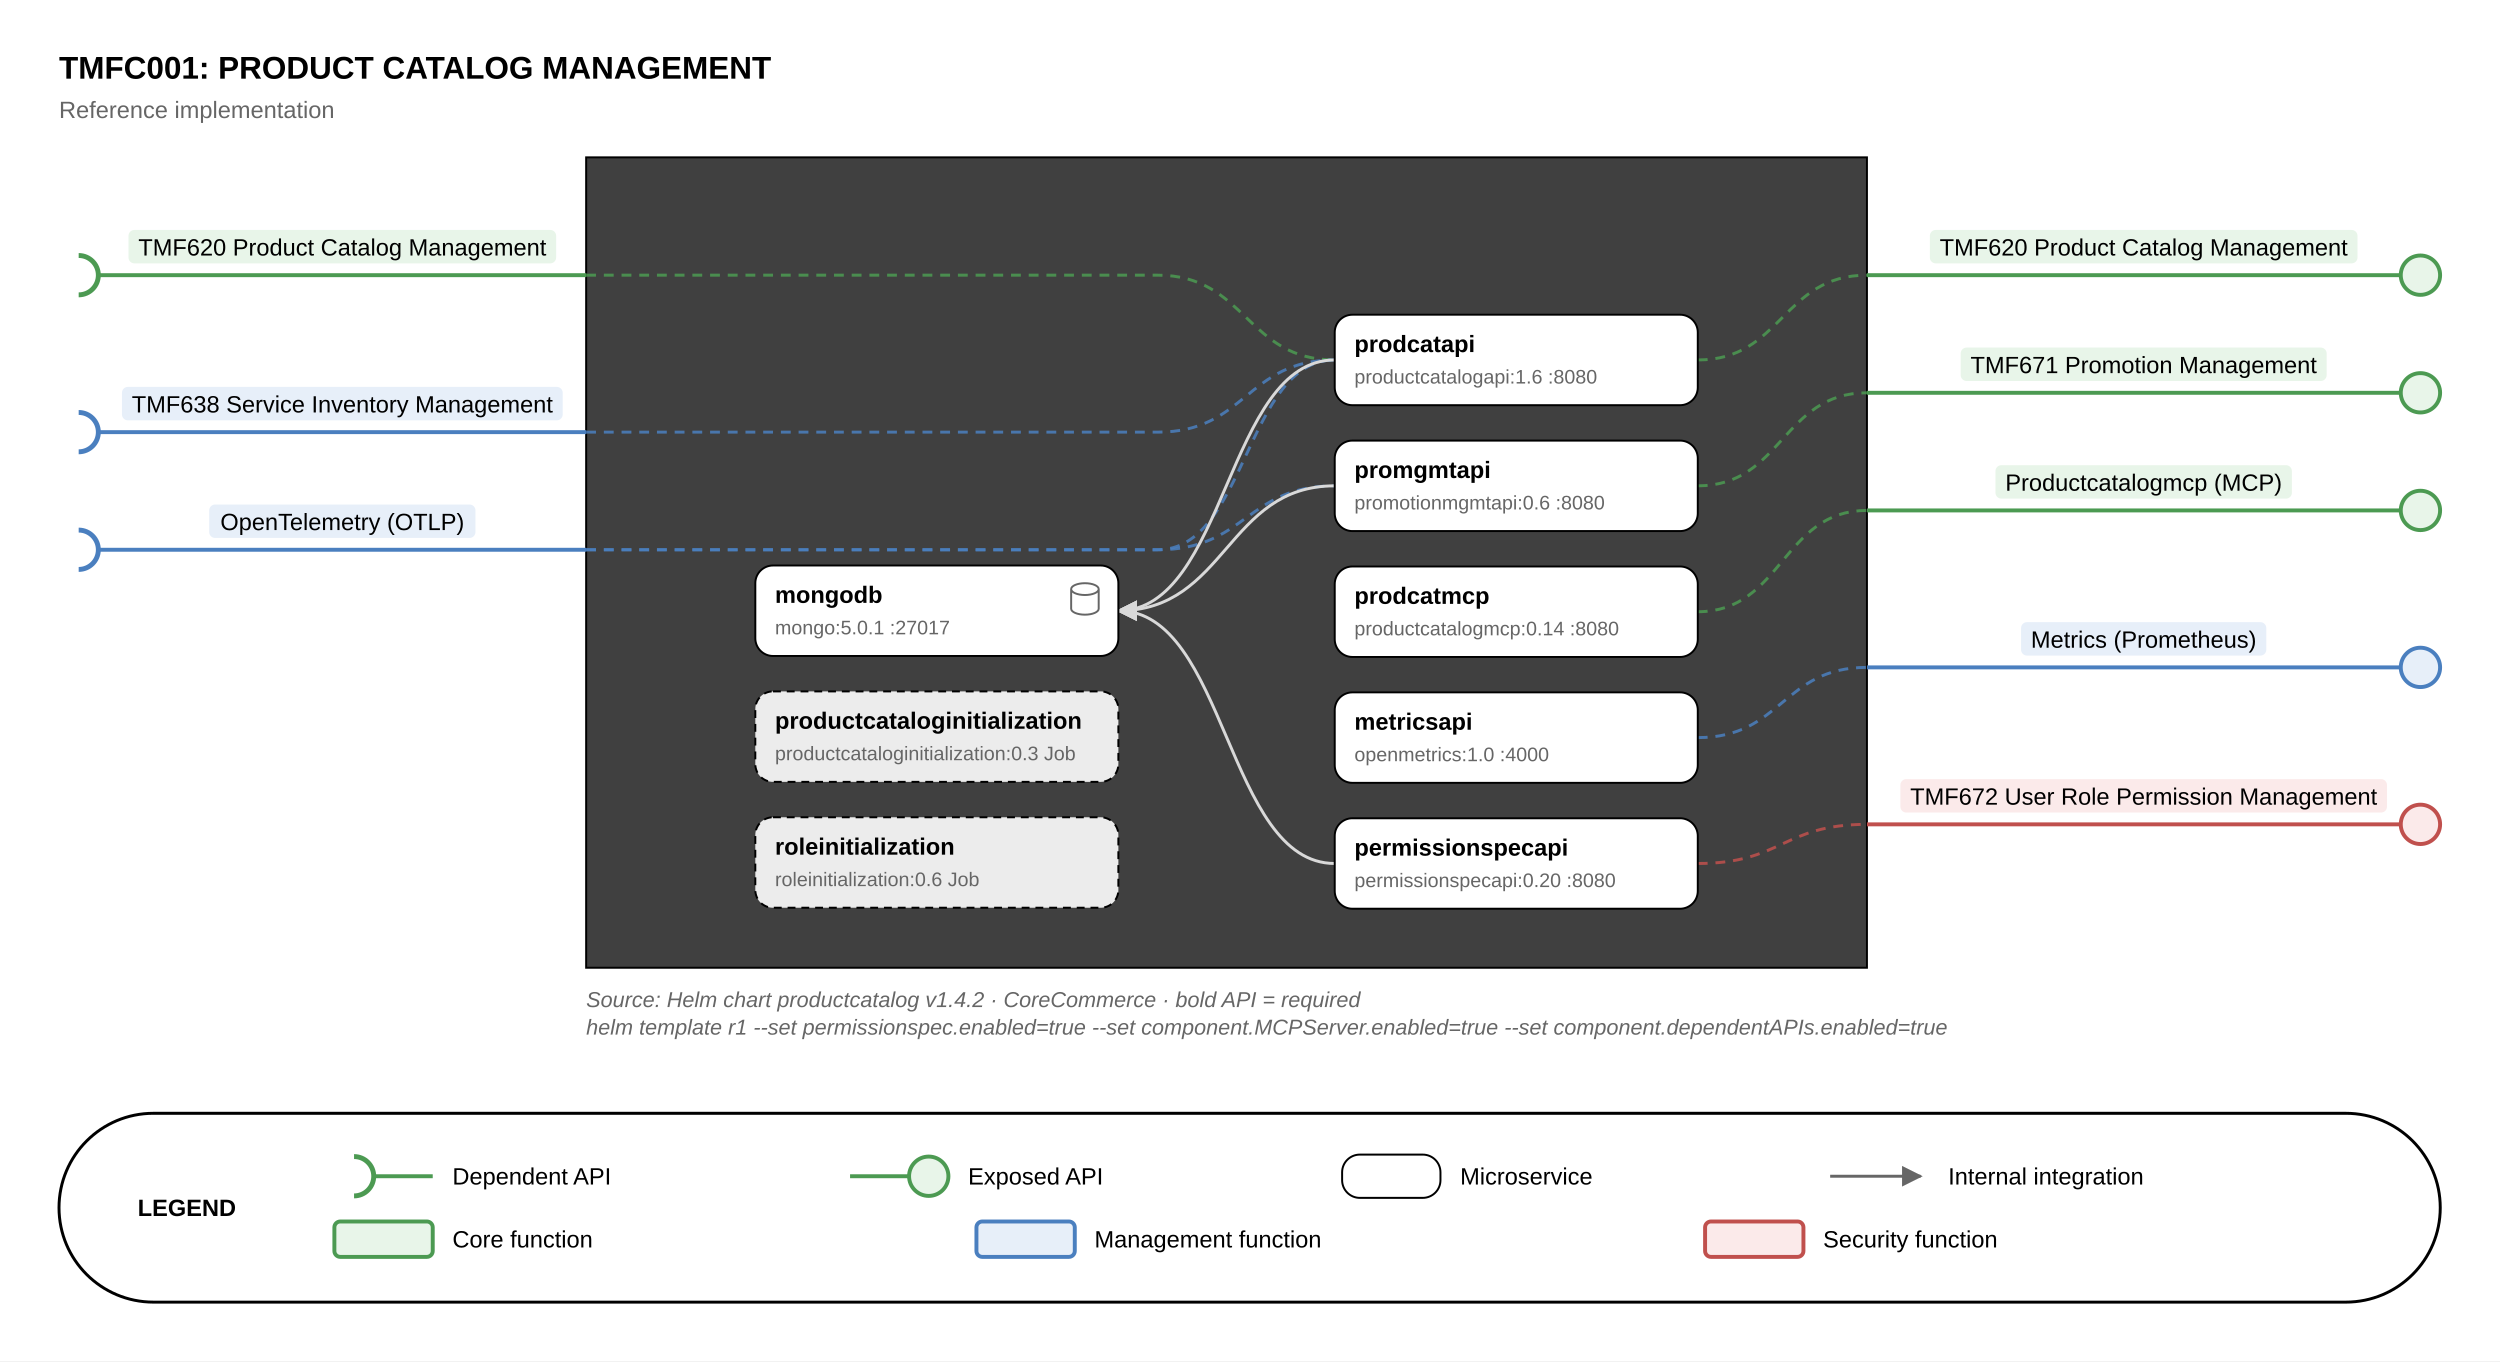
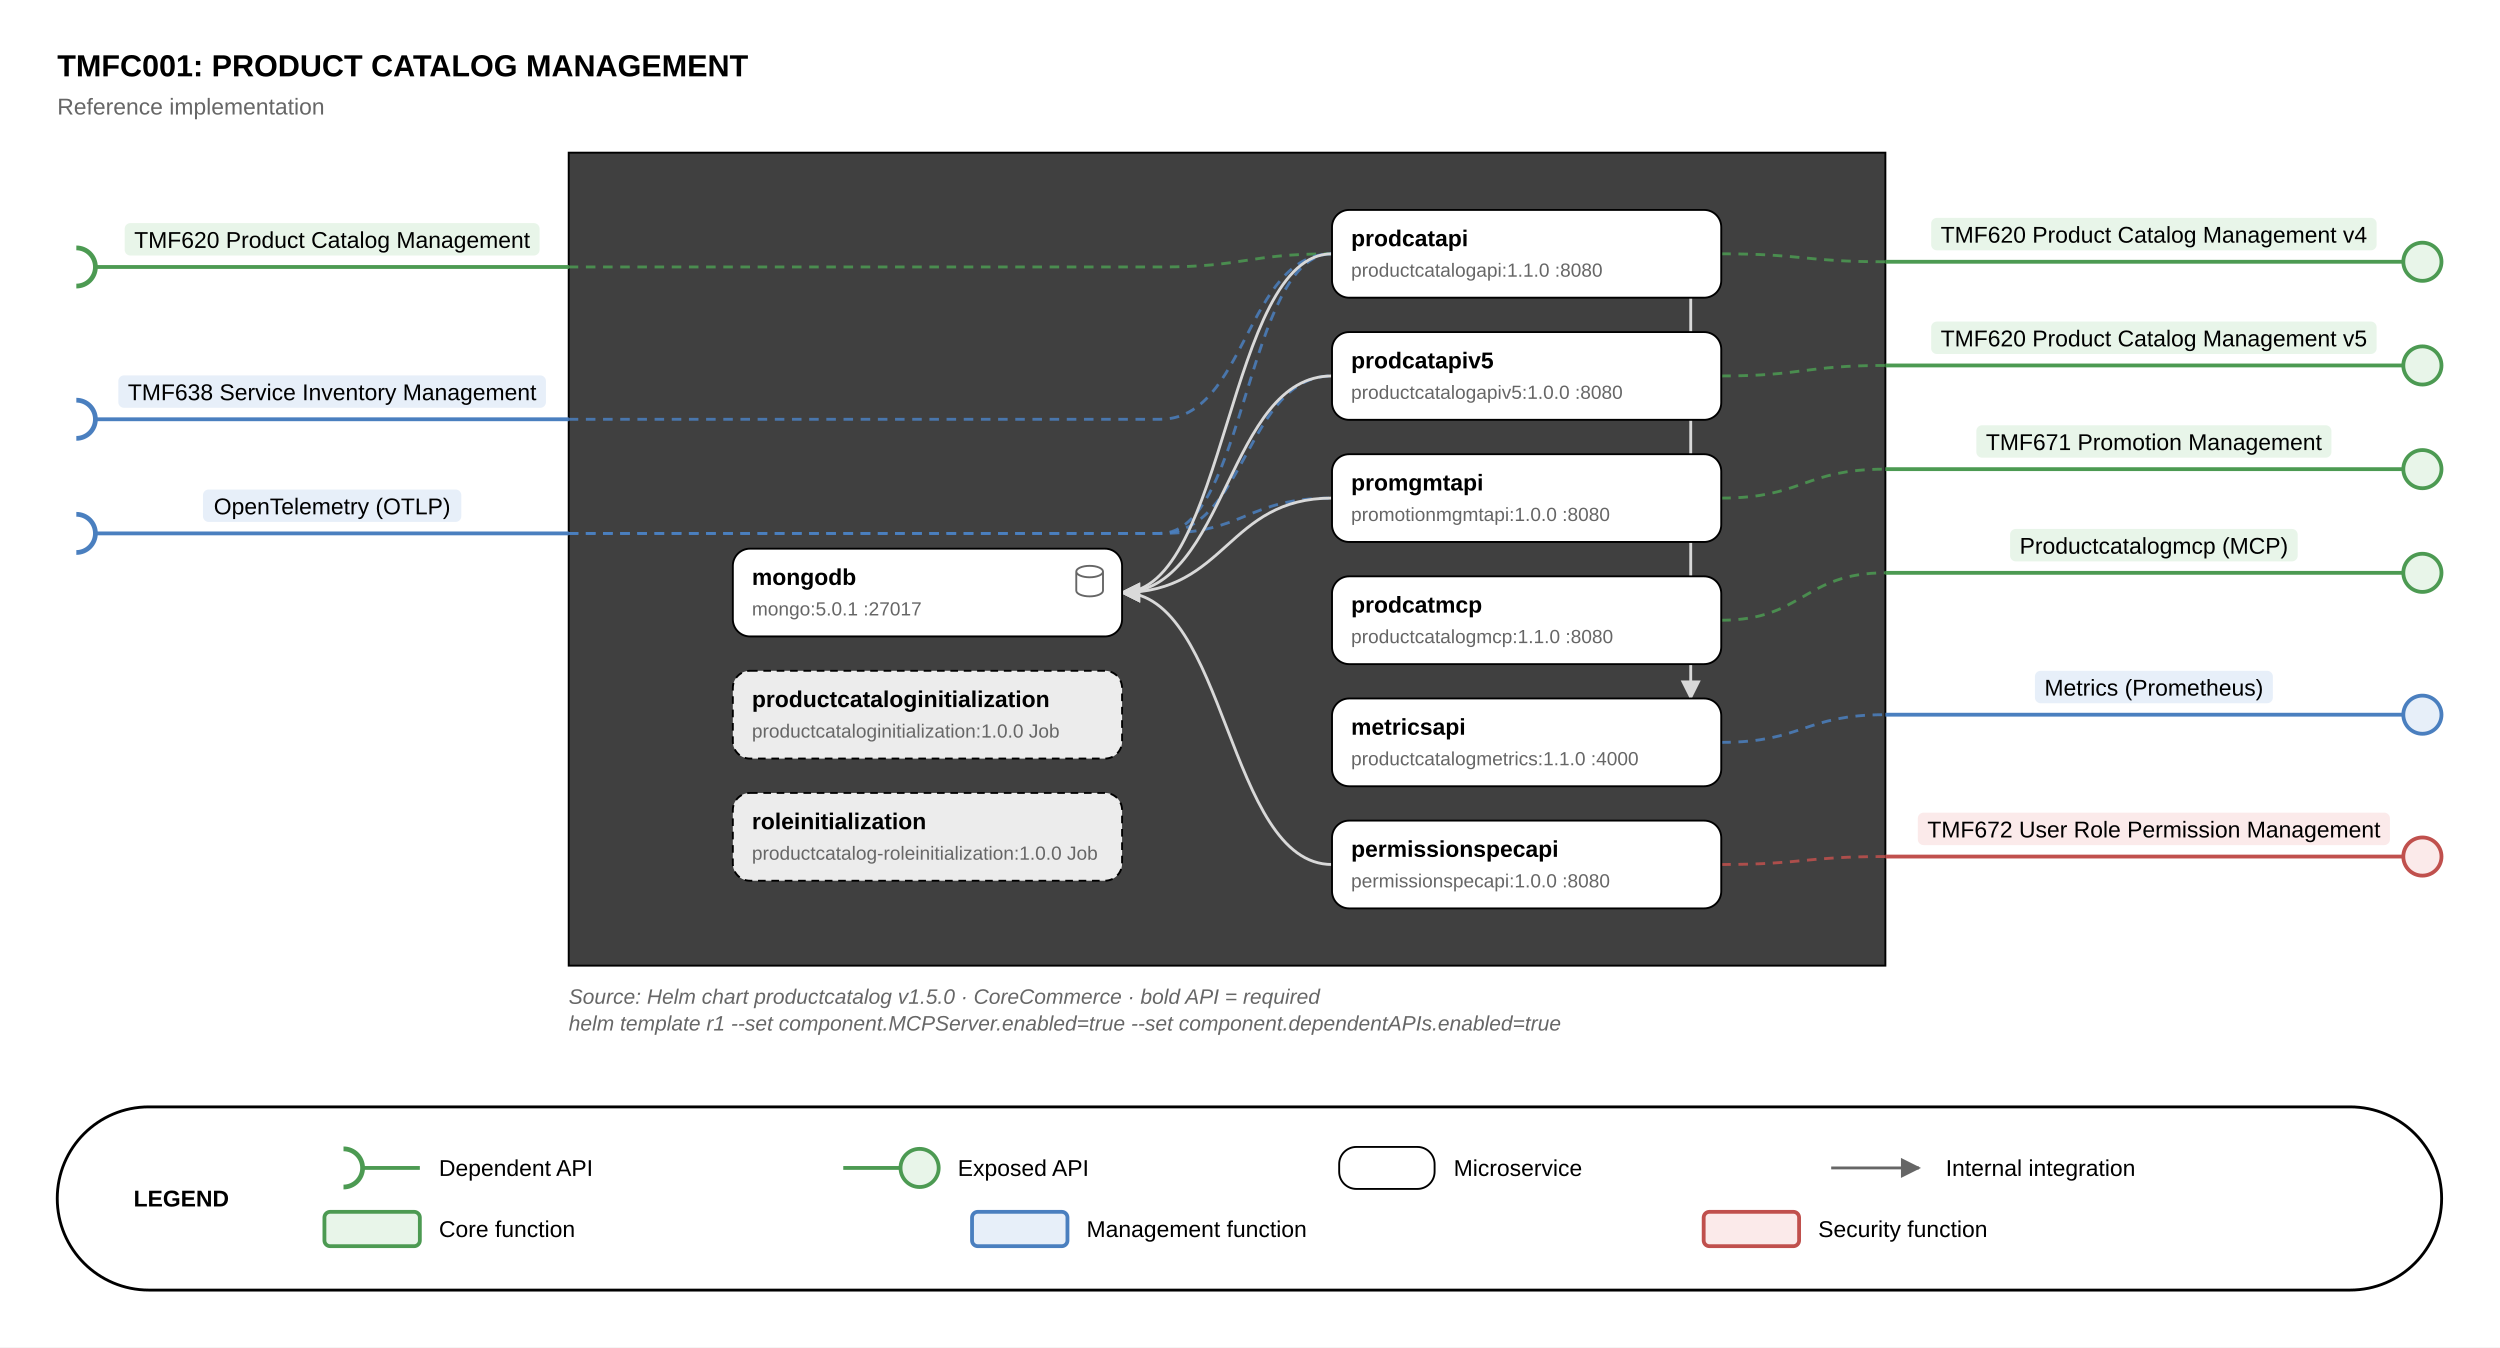
- <svg xmlns="http://www.w3.org/2000/svg" version="1.1" width="1271" height="692" viewBox="0 0 1271 692" font-family="Arial, Helvetica, sans-serif" font-size="12">
+ <svg xmlns="http://www.w3.org/2000/svg" version="1.1" width="1310" height="706" viewBox="0 0 1310 706" font-family="Arial, Helvetica, sans-serif" font-size="12">
  <defs>
    <marker id="arrow-internal" viewBox="0 0 10 10" refX="9" refY="5" markerWidth="7" markerHeight="7" orient="auto-start-reverse">
      <path d="M0,0 L10,5 L0,10 Z" fill="#d9d9d9" />
    </marker>
    <marker id="arrow-legend" viewBox="0 0 10 10" refX="9" refY="5" markerWidth="7" markerHeight="7" orient="auto-start-reverse">
      <path d="M0,0 L10,5 L0,10 Z" fill="#666666" />
    </marker>
  </defs>
  <rect width="100%" height="100%" fill="#ffffff" />
  <text x="30" y="40" font-size="16" font-weight="bold" fill="#000000">TMFC001: PRODUCT CATALOG MANAGEMENT</text>
  <text x="30" y="60" fill="#666666">Reference implementation</text>
  <g id="component" transform="translate(298,80)">
-     <rect width="651.149" height="412" fill="#404040" stroke="#000000" />
+     <rect width="689.94" height="426" fill="#404040" stroke="#000000" />
    <g id="microservices">
      <g id="api-links">
-         <path class="api-link" data-api="exposed:core:TMF620" data-from="prodcatapi" fill="none" stroke="#4c9a52" stroke-opacity="0.85" stroke-width="1.5" stroke-dasharray="5 4" d="M565.149,103 C608.149,103 608.149,59.9 651.149,59.9" />
-         <path class="api-link" data-api="exposed:core:TMF671" data-from="promgmtapi" fill="none" stroke="#4c9a52" stroke-opacity="0.85" stroke-width="1.5" stroke-dasharray="5 4" d="M565.149,167 C608.149,167 608.149,119.7 651.149,119.7" />
-         <path class="api-link" data-api="exposed:core:productcatalogmcp" data-from="prodcatmcp" fill="none" stroke="#4c9a52" stroke-opacity="0.85" stroke-width="1.5" stroke-dasharray="5 4" d="M565.149,231 C608.149,231 608.149,179.5 651.149,179.5" />
-         <path class="api-link" data-api="exposed:management:metrics" data-from="metricsapi" fill="none" stroke="#4a7fbf" stroke-opacity="0.85" stroke-width="1.5" stroke-dasharray="5 4" d="M565.149,295 C608.149,295 608.149,259.3 651.149,259.3" />
-         <path class="api-link" data-api="exposed:security:TMF672" data-from="permissionspecapi" fill="none" stroke="#c0504d" stroke-opacity="0.85" stroke-width="1.5" stroke-dasharray="5 4" d="M565.149,359 C608.149,359 608.149,339.1 651.149,339.1" />
-         <path class="api-link" data-api="dependent:core:TMF620" data-from="prodcatapi" fill="none" stroke="#4c9a52" stroke-opacity="0.85" stroke-width="1.5" stroke-dasharray="5 4" d="M0,59.9 H290.575 C335.575,59.9 335.575,103 380.575,103" />
-         <path class="api-link" data-api="dependent:management:opentelemetry" data-from="prodcatapi" fill="none" stroke="#4a7fbf" stroke-opacity="0.85" stroke-width="1.5" stroke-dasharray="5 4" d="M0,199.5 H290.575 C335.575,199.5 335.575,103 380.575,103" />
-         <path class="api-link" data-api="dependent:management:TMF638" data-from="prodcatapi" fill="none" stroke="#4a7fbf" stroke-opacity="0.85" stroke-width="1.5" stroke-dasharray="5 4" d="M0,139.7 H290.575 C335.575,139.7 335.575,103 380.575,103" />
-         <path class="api-link" data-api="dependent:management:opentelemetry" data-from="promgmtapi" fill="none" stroke="#4a7fbf" stroke-opacity="0.85" stroke-width="1.5" stroke-dasharray="5 4" d="M0,199.5 H290.575 C335.575,199.5 335.575,167 380.575,167" />
+         <path class="api-link" data-api="exposed:core:TMF620" data-from="prodcatapi" fill="none" stroke="#4c9a52" stroke-opacity="0.85" stroke-width="1.5" stroke-dasharray="5 4" d="M603.94,53 C646.94,53 646.94,57.167 689.94,57.167" />
+         <path class="api-link" data-api="exposed:core:TMF620-v5" data-from="prodcatapiv5" fill="none" stroke="#4c9a52" stroke-opacity="0.85" stroke-width="1.5" stroke-dasharray="5 4" d="M603.94,117 C646.94,117 646.94,111.5 689.94,111.5" />
+         <path class="api-link" data-api="exposed:core:TMF671" data-from="promgmtapi" fill="none" stroke="#4c9a52" stroke-opacity="0.85" stroke-width="1.5" stroke-dasharray="5 4" d="M603.94,181 C646.94,181 646.94,165.833 689.94,165.833" />
+         <path class="api-link" data-api="exposed:core:productcatalogmcp" data-from="prodcatmcp" fill="none" stroke="#4c9a52" stroke-opacity="0.85" stroke-width="1.5" stroke-dasharray="5 4" d="M603.94,245 C646.94,245 646.94,220.167 689.94,220.167" />
+         <path class="api-link" data-api="exposed:management:metrics" data-from="metricsapi" fill="none" stroke="#4a7fbf" stroke-opacity="0.85" stroke-width="1.5" stroke-dasharray="5 4" d="M603.94,309 C646.94,309 646.94,294.5 689.94,294.5" />
+         <path class="api-link" data-api="exposed:security:TMF672" data-from="permissionspecapi" fill="none" stroke="#c0504d" stroke-opacity="0.85" stroke-width="1.5" stroke-dasharray="5 4" d="M603.94,373 C646.94,373 646.94,368.833 689.94,368.833" />
+         <path class="api-link" data-api="dependent:core:TMF620" data-from="prodcatapi" fill="none" stroke="#4c9a52" stroke-opacity="0.85" stroke-width="1.5" stroke-dasharray="5 4" d="M0,59.9 H309.97 C354.97,59.9 354.97,53 399.97,53" />
+         <path class="api-link" data-api="dependent:management:opentelemetry" data-from="prodcatapi" fill="none" stroke="#4a7fbf" stroke-opacity="0.85" stroke-width="1.5" stroke-dasharray="5 4" d="M0,199.5 H309.97 C354.97,199.5 354.97,53 399.97,53" />
+         <path class="api-link" data-api="dependent:management:TMF638" data-from="prodcatapi" fill="none" stroke="#4a7fbf" stroke-opacity="0.85" stroke-width="1.5" stroke-dasharray="5 4" d="M0,139.7 H309.97 C354.97,139.7 354.97,53 399.97,53" />
+         <path class="api-link" data-api="dependent:management:opentelemetry" data-from="prodcatapiv5" fill="none" stroke="#4a7fbf" stroke-opacity="0.85" stroke-width="1.5" stroke-dasharray="5 4" d="M0,199.5 H309.97 C354.97,199.5 354.97,117 399.97,117" />
+         <path class="api-link" data-api="dependent:management:opentelemetry" data-from="promgmtapi" fill="none" stroke="#4a7fbf" stroke-opacity="0.85" stroke-width="1.5" stroke-dasharray="5 4" d="M0,199.5 H309.97 C354.97,199.5 354.97,181 399.97,181" />
      </g>
      <g id="internal-links">
-         <path class="internal-link" data-from="prodcatapi" data-to="mongodb" fill="none" stroke="#d9d9d9" stroke-width="1.5" marker-end="url(#arrow-internal)" d="M380.575,103 C325.575,103 325.575,230.5 270.575,230.5" />
-         <path class="internal-link" data-from="promgmtapi" data-to="mongodb" fill="none" stroke="#d9d9d9" stroke-width="1.5" marker-end="url(#arrow-internal)" d="M380.575,167 C325.575,167 325.575,230.5 270.575,230.5" />
-         <path class="internal-link" data-from="permissionspecapi" data-to="mongodb" fill="none" stroke="#d9d9d9" stroke-width="1.5" marker-end="url(#arrow-internal)" d="M380.575,359 C325.575,359 325.575,230.5 270.575,230.5" />
+         <path class="internal-link" data-from="prodcatapi" data-to="mongodb" fill="none" stroke="#d9d9d9" stroke-width="1.5" marker-end="url(#arrow-internal)" d="M399.97,53 C344.97,53 344.97,230.5 289.97,230.5" />
+         <path class="internal-link" data-from="prodcatapi" data-to="metricsapi" fill="none" stroke="#d9d9d9" stroke-width="1.5" marker-end="url(#arrow-internal)" d="M587.94,76 L587.94,286" />
+         <path class="internal-link" data-from="prodcatapiv5" data-to="mongodb" fill="none" stroke="#d9d9d9" stroke-width="1.5" marker-end="url(#arrow-internal)" d="M399.97,117 C344.97,117 344.97,230.5 289.97,230.5" />
+         <path class="internal-link" data-from="promgmtapi" data-to="mongodb" fill="none" stroke="#d9d9d9" stroke-width="1.5" marker-end="url(#arrow-internal)" d="M399.97,181 C344.97,181 344.97,230.5 289.97,230.5" />
+         <path class="internal-link" data-from="permissionspecapi" data-to="mongodb" fill="none" stroke="#d9d9d9" stroke-width="1.5" marker-end="url(#arrow-internal)" d="M399.97,373 C344.97,373 344.97,230.5 289.97,230.5" />
      </g>
      <g id="workloads">
-         <g class="microservice" data-name="metricsapi" data-role="service" transform="translate(380.5747,272)">
-           <rect width="184.575" height="46" rx="9" fill="#ffffff" stroke="#000000" />
+         <g class="microservice" data-name="metricsapi" data-role="service" transform="translate(399.97,286)">
+           <rect width="203.97" height="46" rx="9" fill="#ffffff" stroke="#000000" />
          <text x="10" y="19" font-weight="bold" fill="#000000">metricsapi</text>
-           <text x="10" y="35" font-size="10" fill="#666666">openmetrics:1.0  :4000</text>
+           <text x="10" y="35" font-size="10" fill="#666666">productcatalogmetrics:1.1.0  :4000</text>
        </g>
-         <g class="microservice" data-name="permissionspecapi" data-role="service" transform="translate(380.5747,336)">
-           <rect width="184.575" height="46" rx="9" fill="#ffffff" stroke="#000000" />
+         <g class="microservice" data-name="permissionspecapi" data-role="service" transform="translate(399.97,350)">
+           <rect width="203.97" height="46" rx="9" fill="#ffffff" stroke="#000000" />
          <text x="10" y="19" font-weight="bold" fill="#000000">permissionspecapi</text>
-           <text x="10" y="35" font-size="10" fill="#666666">permissionspecapi:0.20  :8080</text>
+           <text x="10" y="35" font-size="10" fill="#666666">permissionspecapi:1.0.0  :8080</text>
        </g>
-         <g class="microservice" data-name="prodcatapi" data-role="service" transform="translate(380.5747,80)">
-           <rect width="184.575" height="46" rx="9" fill="#ffffff" stroke="#000000" />
+         <g class="microservice" data-name="prodcatapi" data-role="service" transform="translate(399.97,30)">
+           <rect width="203.97" height="46" rx="9" fill="#ffffff" stroke="#000000" />
          <text x="10" y="19" font-weight="bold" fill="#000000">prodcatapi</text>
-           <text x="10" y="35" font-size="10" fill="#666666">productcatalogapi:1.6  :8080</text>
+           <text x="10" y="35" font-size="10" fill="#666666">productcatalogapi:1.1.0  :8080</text>
        </g>
-         <g class="microservice" data-name="prodcatmcp" data-role="service" transform="translate(380.5747,208)">
-           <rect width="184.575" height="46" rx="9" fill="#ffffff" stroke="#000000" />
+         <g class="microservice" data-name="prodcatapiv5" data-role="service" transform="translate(399.97,94)">
+           <rect width="203.97" height="46" rx="9" fill="#ffffff" stroke="#000000" />
+           <text x="10" y="19" font-weight="bold" fill="#000000">prodcatapiv5</text>
+           <text x="10" y="35" font-size="10" fill="#666666">productcatalogapiv5:1.0.0  :8080</text>
+         </g>
+         <g class="microservice" data-name="prodcatmcp" data-role="service" transform="translate(399.97,222)">
+           <rect width="203.97" height="46" rx="9" fill="#ffffff" stroke="#000000" />
          <text x="10" y="19" font-weight="bold" fill="#000000">prodcatmcp</text>
-           <text x="10" y="35" font-size="10" fill="#666666">productcatalogmcp:0.14  :8080</text>
+           <text x="10" y="35" font-size="10" fill="#666666">productcatalogmcp:1.1.0  :8080</text>
        </g>
-         <g class="microservice" data-name="promgmtapi" data-role="service" transform="translate(380.5747,144)">
-           <rect width="184.575" height="46" rx="9" fill="#ffffff" stroke="#000000" />
+         <g class="microservice" data-name="promgmtapi" data-role="service" transform="translate(399.97,158)">
+           <rect width="203.97" height="46" rx="9" fill="#ffffff" stroke="#000000" />
          <text x="10" y="19" font-weight="bold" fill="#000000">promgmtapi</text>
-           <text x="10" y="35" font-size="10" fill="#666666">promotionmgmtapi:0.6  :8080</text>
+           <text x="10" y="35" font-size="10" fill="#666666">promotionmgmtapi:1.0.0  :8080</text>
        </g>
        <g class="microservice" data-name="mongodb" data-role="database" transform="translate(86,207.5)">
-           <rect width="184.575" height="46" rx="9" fill="#ffffff" stroke="#000000" />
+           <rect width="203.97" height="46" rx="9" fill="#ffffff" stroke="#000000" />
          <text x="10" y="19" font-weight="bold" fill="#000000">mongodb</text>
          <text x="10" y="35" font-size="10" fill="#666666">mongo:5.0.1  :27017</text>
-           <path transform="translate(160.5747,9)" fill="none" stroke="#666666" d="M0,3 A7,3 0 0 1 14,3 V13 A7,3 0 0 1 0,13 Z M0,3 A7,3 0 0 0 14,3" />
+           <path transform="translate(179.97,9)" fill="none" stroke="#666666" d="M0,3 A7,3 0 0 1 14,3 V13 A7,3 0 0 1 0,13 Z M0,3 A7,3 0 0 0 14,3" />
        </g>
        <g class="microservice" data-name="productcataloginitialization" data-role="job" transform="translate(86,271.5)">
-           <rect width="184.575" height="46" rx="9" fill="#ececec" stroke="#000000" stroke-dasharray="4 3" />
+           <rect width="203.97" height="46" rx="9" fill="#ececec" stroke="#000000" stroke-dasharray="4 3" />
          <text x="10" y="19" font-weight="bold" fill="#000000">productcataloginitialization</text>
-           <text x="10" y="35" font-size="10" fill="#666666">productcataloginitialization:0.3  Job</text>
+           <text x="10" y="35" font-size="10" fill="#666666">productcataloginitialization:1.0.0  Job</text>
        </g>
        <g class="microservice" data-name="roleinitialization" data-role="job" transform="translate(86,335.5)">
-           <rect width="184.575" height="46" rx="9" fill="#ececec" stroke="#000000" stroke-dasharray="4 3" />
+           <rect width="203.97" height="46" rx="9" fill="#ececec" stroke="#000000" stroke-dasharray="4 3" />
          <text x="10" y="19" font-weight="bold" fill="#000000">roleinitialization</text>
-           <text x="10" y="35" font-size="10" fill="#666666">roleinitialization:0.6  Job</text>
+           <text x="10" y="35" font-size="10" fill="#666666">productcatalog-roleinitialization:1.0.0  Job</text>
        </g>
      </g>
    </g>
    <g id="etoms" />
    <g id="sids" />
  </g>
  <g id="dependent-apis">
    <g class="dependent-api" data-api="TMF620" data-function="core" transform="translate(30,139.9)">
      <path fill="none" stroke="#4c9a52" stroke-width="2.5" d="M10,-10 A10,10 0 0 1 10,10" />
      <line x1="20" x2="268.08" y1="0" y2="0" stroke="#4c9a52" stroke-width="2" />
      <rect x="35.33" y="-23" width="217.42" height="17" rx="3" fill="#e8f5e9" />
      <text x="144.04" y="-10" text-anchor="middle" fill="#000000">TMF620 Product Catalog Management</text>
    </g>
    <g class="dependent-api" data-api="TMF638" data-function="management" transform="translate(30,219.7)">
      <path fill="none" stroke="#4a7fbf" stroke-width="2.5" d="M10,-10 A10,10 0 0 1 10,10" />
      <line x1="20" x2="268.08" y1="0" y2="0" stroke="#4a7fbf" stroke-width="2" />
      <rect x="32" y="-23" width="224.08" height="17" rx="3" fill="#e7eff9" />
      <text x="144.04" y="-10" text-anchor="middle" fill="#000000">TMF638 Service Inventory Management</text>
    </g>
    <g class="dependent-api" data-api="opentelemetry" data-function="management" transform="translate(30,279.5)">
      <path fill="none" stroke="#4a7fbf" stroke-width="2.5" d="M10,-10 A10,10 0 0 1 10,10" />
      <line x1="20" x2="268.08" y1="0" y2="0" stroke="#4a7fbf" stroke-width="2" />
      <rect x="76.358" y="-23" width="135.364" height="17" rx="3" fill="#e7eff9" />
      <text x="144.04" y="-10" text-anchor="middle" fill="#000000">OpenTelemetry (OTLP)</text>
    </g>
  </g>
  <g id="exposed-apis">
-     <g class="exposed-api" data-api="TMF620" data-function="core" transform="translate(949.1494,139.9)">
+     <g class="exposed-api" data-api="TMF620" data-function="core" transform="translate(987.94,137.1667)">
      <line x1="0" x2="271.396" y1="0" y2="0" stroke="#4c9a52" stroke-width="2" />
      <circle cx="281.396" cy="0" r="10" fill="#e8f5e9" stroke="#4c9a52" stroke-width="2" />
-       <rect x="31.988" y="-23" width="217.42" height="17" rx="3" fill="#e8f5e9" />
-       <text x="140.698" y="-10" text-anchor="middle" fill="#000000">TMF620 Product Catalog Management</text>
+       <rect x="23.984" y="-23" width="233.428" height="17" rx="3" fill="#e8f5e9" />
+       <text x="140.698" y="-10" text-anchor="middle" fill="#000000">TMF620 Product Catalog Management v4</text>
    </g>
-     <g class="exposed-api" data-api="TMF671" data-function="core" transform="translate(949.1494,199.7)">
+     <g class="exposed-api" data-api="TMF620-v5" data-function="core" transform="translate(987.94,191.5)">
+       <line x1="0" x2="271.396" y1="0" y2="0" stroke="#4c9a52" stroke-width="2" />
+       <circle cx="281.396" cy="0" r="10" fill="#e8f5e9" stroke="#4c9a52" stroke-width="2" />
+       <rect x="23.984" y="-23" width="233.428" height="17" rx="3" fill="#e8f5e9" />
+       <text x="140.698" y="-10" text-anchor="middle" fill="#000000">TMF620 Product Catalog Management v5</text>
+     </g>
+     <g class="exposed-api" data-api="TMF671" data-function="core" transform="translate(987.94,245.8333)">
      <line x1="0" x2="271.396" y1="0" y2="0" stroke="#4c9a52" stroke-width="2" />
      <circle cx="281.396" cy="0" r="10" fill="#e8f5e9" stroke="#4c9a52" stroke-width="2" />
      <rect x="47.666" y="-23" width="186.064" height="17" rx="3" fill="#e8f5e9" />
      <text x="140.698" y="-10" text-anchor="middle" fill="#000000">TMF671 Promotion Management</text>
    </g>
-     <g class="exposed-api" data-api="productcatalogmcp" data-function="core" transform="translate(949.1494,259.5)">
+     <g class="exposed-api" data-api="productcatalogmcp" data-function="core" transform="translate(987.94,300.1667)">
      <line x1="0" x2="271.396" y1="0" y2="0" stroke="#4c9a52" stroke-width="2" />
      <circle cx="281.396" cy="0" r="10" fill="#e8f5e9" stroke="#4c9a52" stroke-width="2" />
      <rect x="65.348" y="-23" width="150.7" height="17" rx="3" fill="#e8f5e9" />
      <text x="140.698" y="-10" text-anchor="middle" fill="#000000">Productcatalogmcp (MCP)</text>
    </g>
-     <g class="exposed-api" data-api="metrics" data-function="management" transform="translate(949.1494,339.3)">
+     <g class="exposed-api" data-api="metrics" data-function="management" transform="translate(987.94,374.5)">
      <line x1="0" x2="271.396" y1="0" y2="0" stroke="#4a7fbf" stroke-width="2" />
      <circle cx="281.396" cy="0" r="10" fill="#e7eff9" stroke="#4a7fbf" stroke-width="2" />
      <rect x="78.356" y="-23" width="124.684" height="17" rx="3" fill="#e7eff9" />
      <text x="140.698" y="-10" text-anchor="middle" fill="#000000">Metrics (Prometheus)</text>
    </g>
-     <g class="exposed-api" data-api="TMF672" data-function="security" transform="translate(949.1494,419.1)">
+     <g class="exposed-api" data-api="TMF672" data-function="security" transform="translate(987.94,448.8333)">
      <line x1="0" x2="271.396" y1="0" y2="0" stroke="#c0504d" stroke-width="2" />
      <circle cx="281.396" cy="0" r="10" fill="#fbeaea" stroke="#c0504d" stroke-width="2" />
      <rect x="17" y="-23" width="247.396" height="17" rx="3" fill="#fbeaea" />
      <text x="140.698" y="-10" text-anchor="middle" fill="#000000">TMF672 User Role Permission Management</text>
    </g>
  </g>
-   <text x="298" y="512" font-style="italic" font-size="11" fill="#666666">Source: Helm chart productcatalog v1.4.2 · CoreCommerce · bold API = required</text>
-   <text x="298" y="526" font-style="italic" font-size="11" fill="#666666">helm template r1 --set permissionspec.enabled=true --set component.MCPServer.enabled=true --set component.dependentAPIs.enabled=true</text>
-   <g id="legend" transform="translate(30,566)">
-     <rect width="1210.625" height="96" rx="48" fill="#ffffff" stroke="#000000" stroke-width="1.5" />
+   <text x="298" y="526" font-style="italic" font-size="11" fill="#666666">Source: Helm chart productcatalog v1.5.0 · CoreCommerce · bold API = required</text>
+   <text x="298" y="540" font-style="italic" font-size="11" fill="#666666">helm template r1 --set component.MCPServer.enabled=true --set component.dependentAPIs.enabled=true</text>
+   <g id="legend" transform="translate(30,580)">
+     <rect width="1249.416" height="96" rx="48" fill="#ffffff" stroke="#000000" stroke-width="1.5" />
    <text x="40" y="48" dy="0.35em" font-weight="bold">LEGEND</text>
    <g transform="translate(140,32)">
      <path fill="none" stroke="#4c9a52" stroke-width="2.5" d="M10,-10 A10,10 0 0 1 10,10" />
      <line x1="20" x2="50" stroke="#4c9a52" stroke-width="2" />
      <text x="60" dy="0.35em" fill="#000000">Dependent API</text>
    </g>
-     <g transform="translate(402.1723,32)">
+     <g transform="translate(411.87,32)">
      <line x1="0" x2="30" stroke="#4c9a52" stroke-width="2" />
      <circle cx="40" r="10" fill="#e8f5e9" stroke="#4c9a52" stroke-width="2" />
      <text x="60" dy="0.35em" fill="#000000">Exposed API</text>
    </g>
-     <g transform="translate(652.3327,32)">
+     <g transform="translate(671.728,32)">
      <rect x="0" y="-11" width="50" height="22" rx="9" fill="#ffffff" stroke="#000000" />
      <text x="60" dy="0.35em" fill="#000000">Microservice</text>
    </g>
-     <g transform="translate(900.453,32)">
+     <g transform="translate(929.546,32)">
      <line x1="0" x2="46" stroke="#666666" stroke-width="1.5" marker-end="url(#arrow-legend)" />
      <text x="60" dy="0.35em" fill="#000000">Internal integration</text>
    </g>
    <g transform="translate(140,64)">
      <rect x="0" y="-9" width="50" height="18" rx="3" fill="#e8f5e9" stroke="#4c9a52" stroke-width="2" />
      <text x="60" dy="0.35em" fill="#000000">Core function</text>
    </g>
-     <g transform="translate(466.4191,64)">
+     <g transform="translate(479.3493,64)">
      <rect x="0" y="-9" width="50" height="18" rx="3" fill="#e7eff9" stroke="#4a7fbf" stroke-width="2" />
      <text x="60" dy="0.35em" fill="#000000">Management function</text>
    </g>
-     <g transform="translate(836.8662,64)">
+     <g transform="translate(862.7267,64)">
      <rect x="0" y="-9" width="50" height="18" rx="3" fill="#fbeaea" stroke="#c0504d" stroke-width="2" />
      <text x="60" dy="0.35em" fill="#000000">Security function</text>
    </g>
  </g>
</svg>
